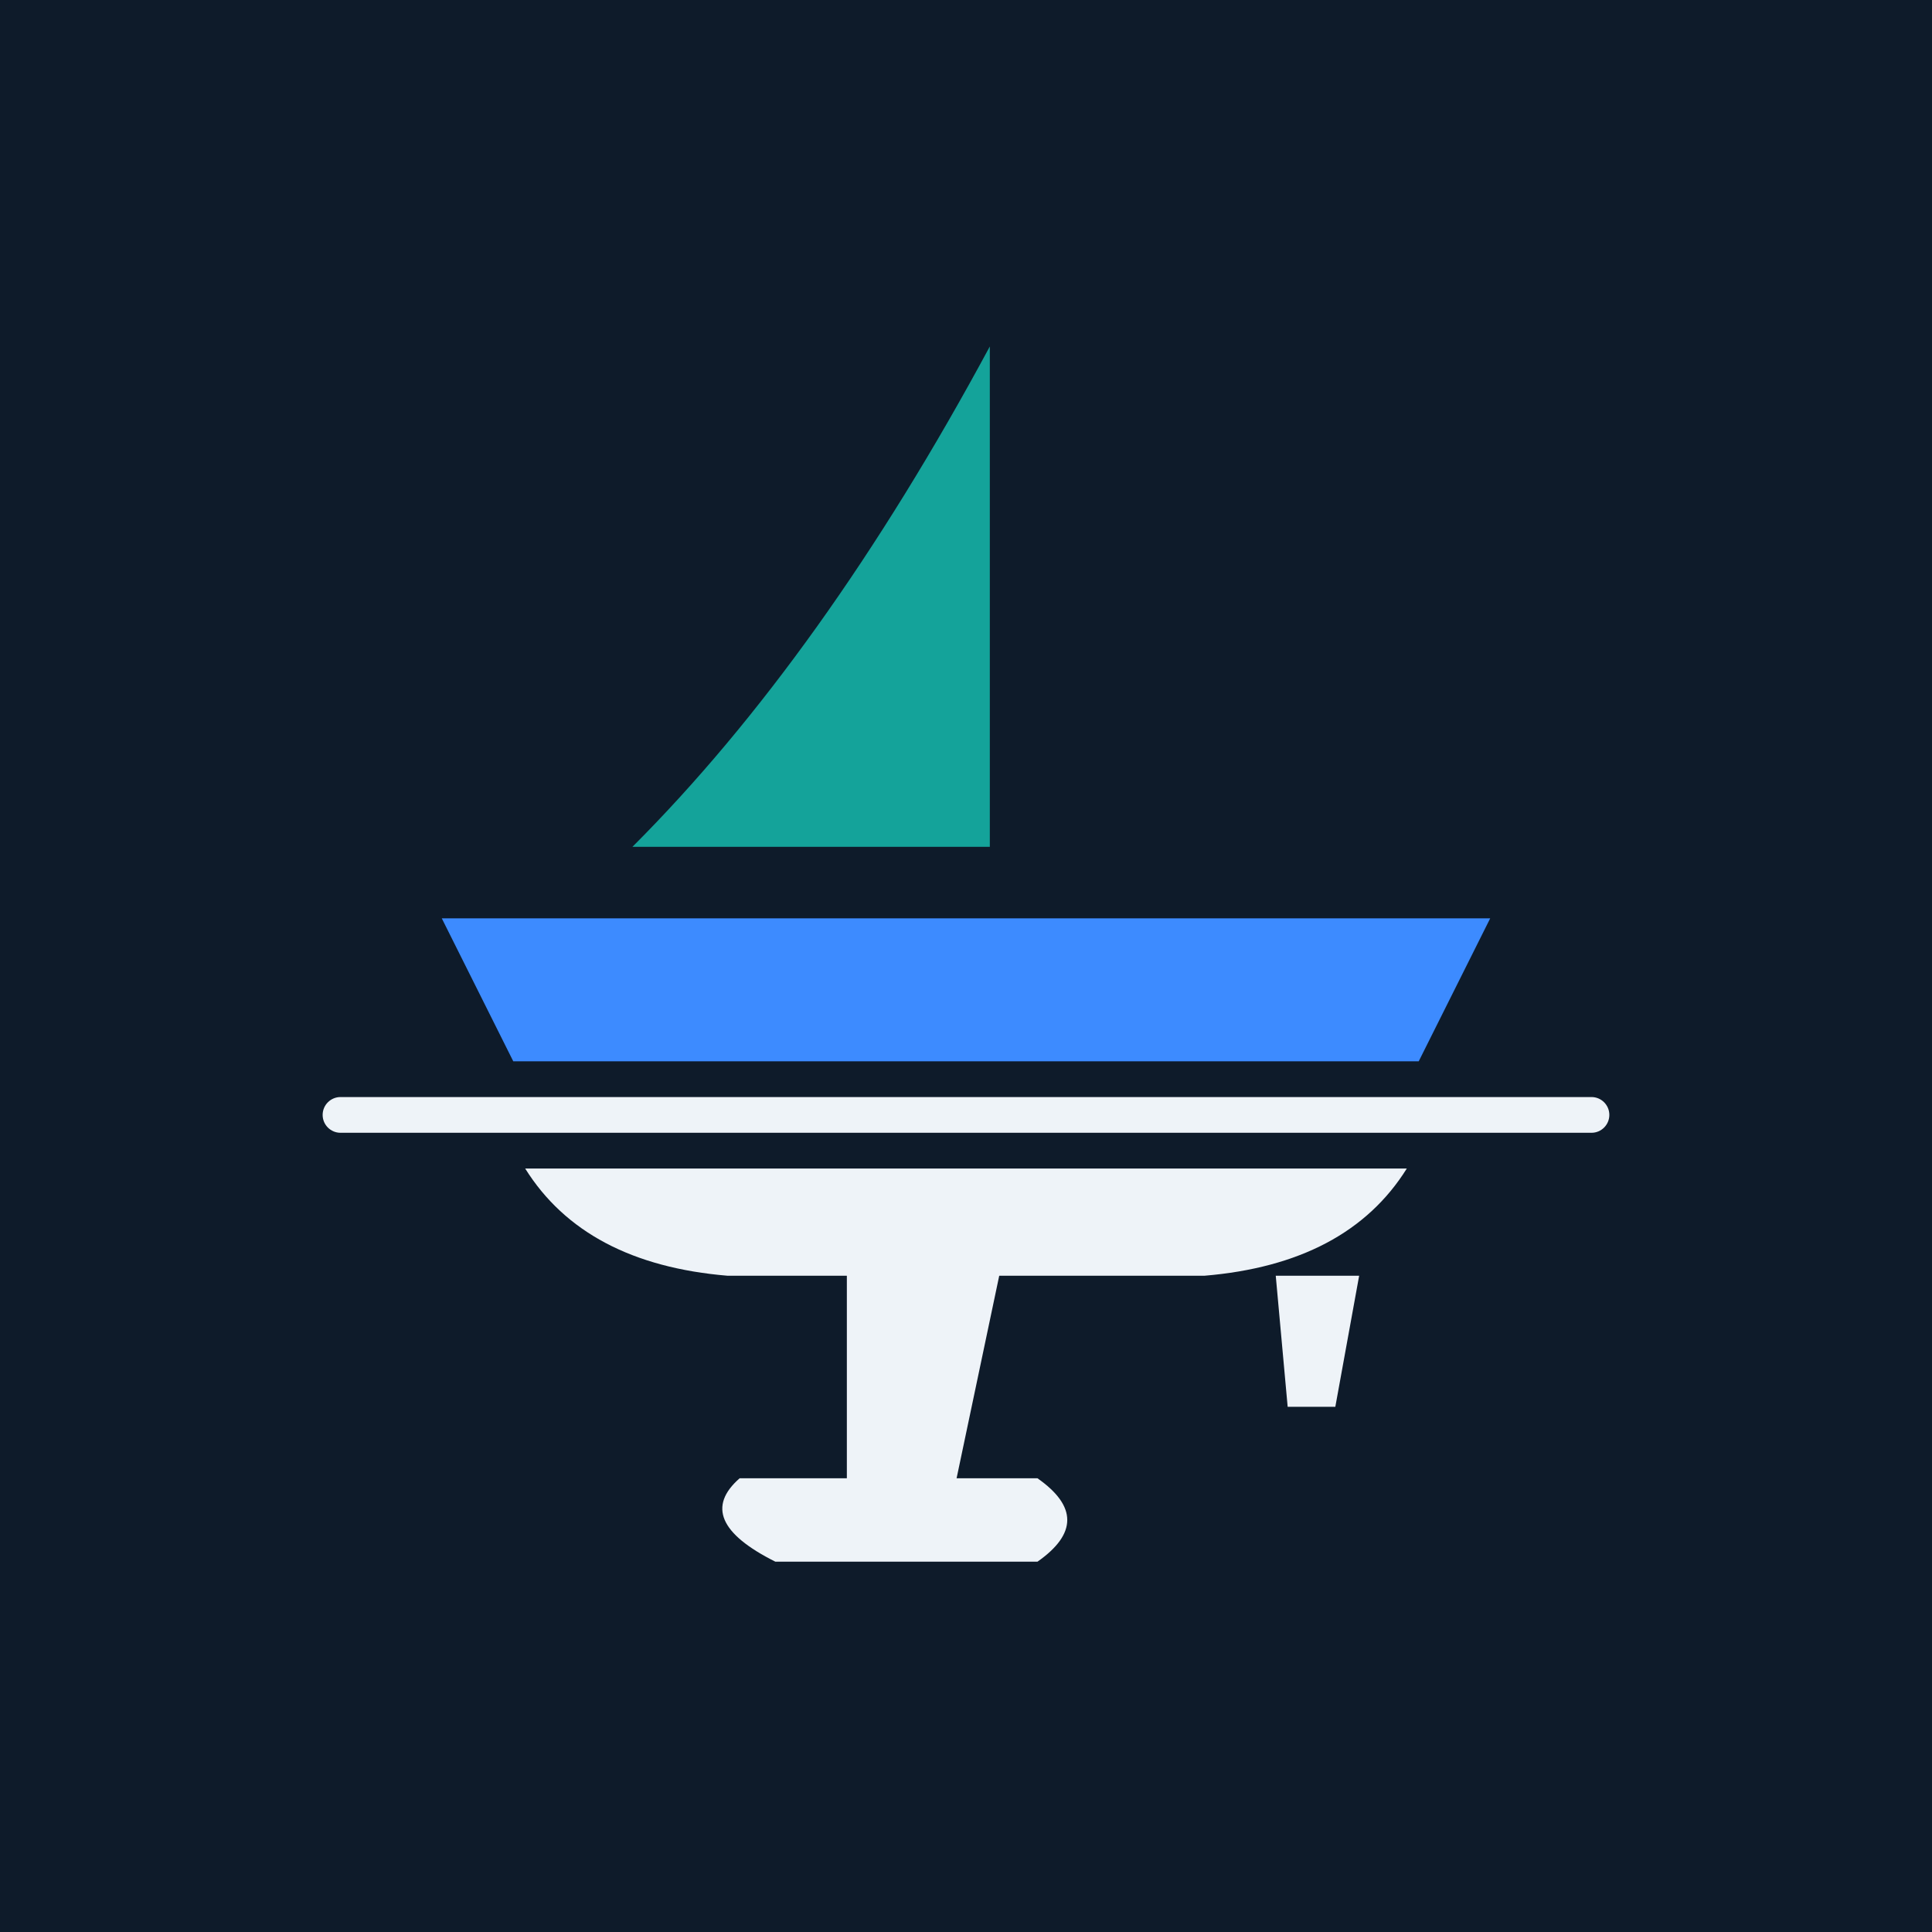
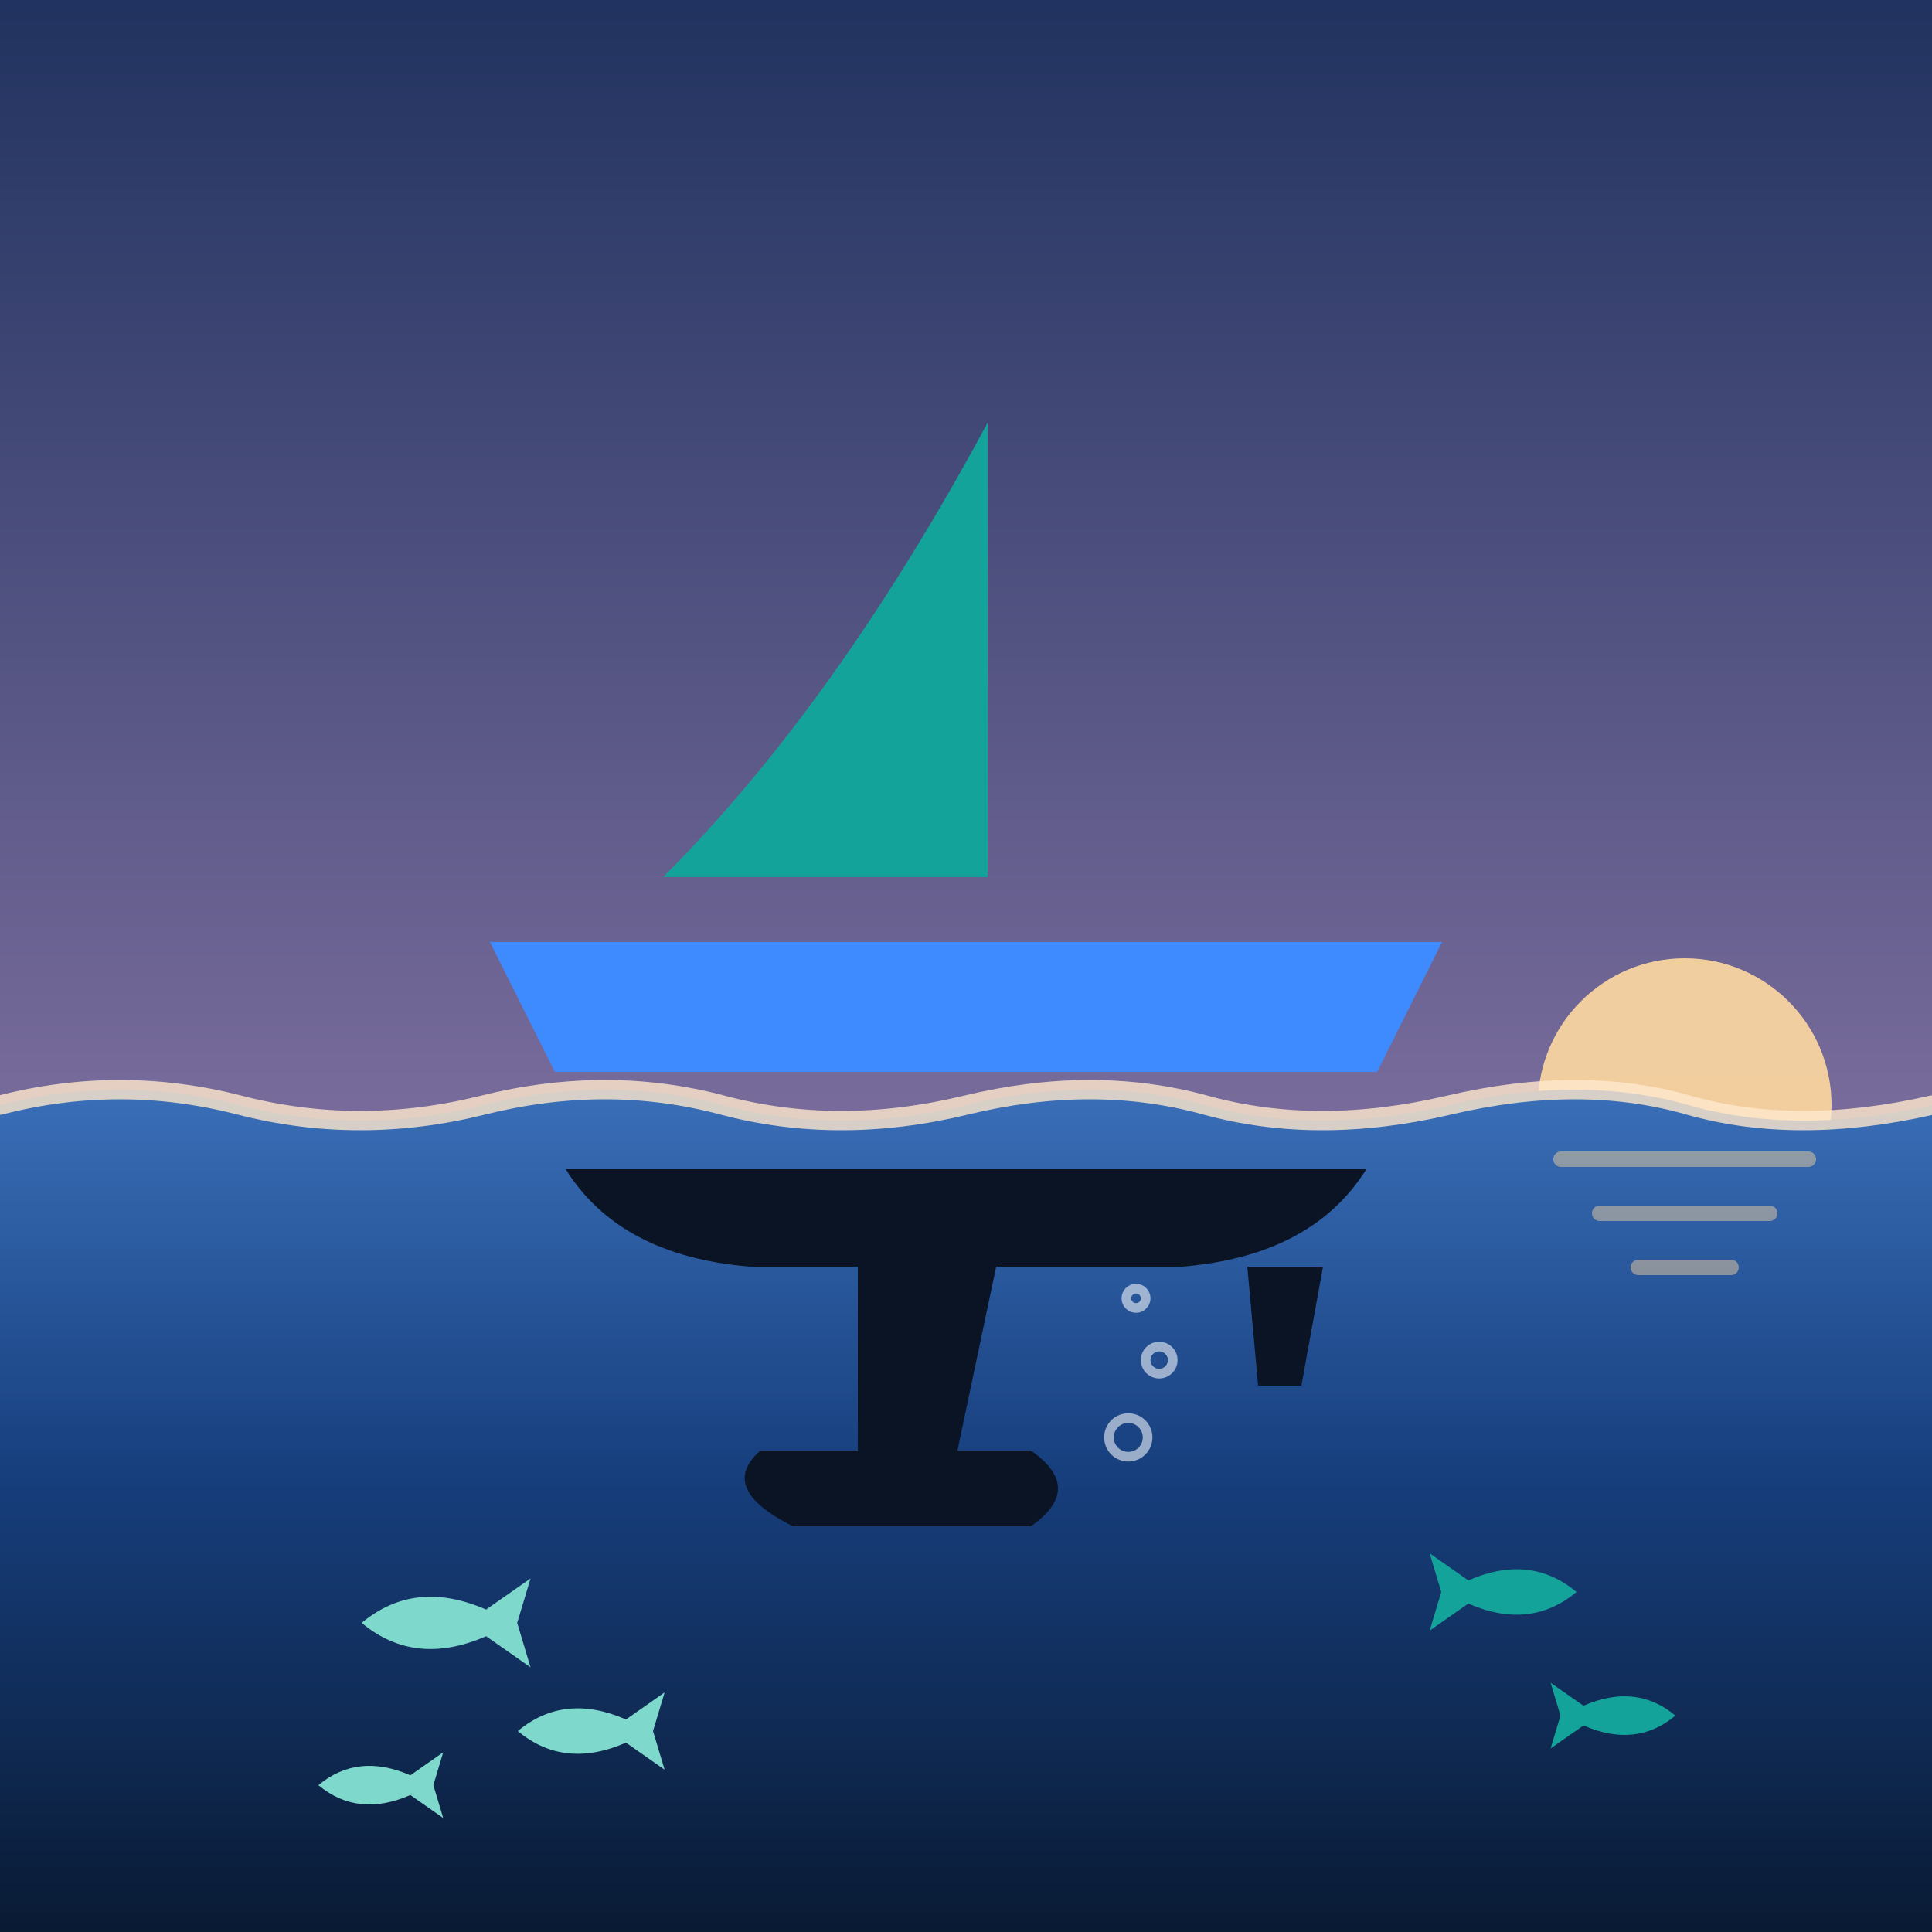
<svg xmlns="http://www.w3.org/2000/svg" viewBox="0 0 500 500" width="500" height="500">
-   <rect width="500" height="500" fill="#0E1B2A" />
-   <g transform="translate(65 65) scale(3.0833)">
+   <defs>
+     <linearGradient id="sky" x1="0" y1="0" x2="0" y2="1">
+       <stop offset="0" stop-color="#20325F" />
+       <stop offset="0.6" stop-color="#7C6E9E" />
+       <stop offset="1" stop-color="#F4B98C" />
+     </linearGradient>
+     <linearGradient id="sea" x1="0" y1="0" x2="0" y2="1">
+       <stop offset="0" stop-color="#3A6FB8" />
+       <stop offset="0.45" stop-color="#173F7E" />
+       <stop offset="1" stop-color="#091A33" />
+     </linearGradient>
+     <g id="fish">
+       <path d="M-16 0 Q-4 -10 12 -3 L22 -10 L19 0 L22 10 L12 3 Q-4 10 -16 0 Z" />
+     </g>
+   </defs>
+   <rect width="500" height="500" fill="url(#sky)" />
+   <circle cx="436" cy="286" r="38" fill="#FFD9A0" opacity="0.9" />
+   <path d="M0 286Q31 278 62 286T125 286T187 286T250 286T312 286T375 286T437 286T500 286V500H0Z" fill="url(#sea)" />
+   <path d="M404 300H468M414 314H458M424 328H448" stroke="#FFD9A0" stroke-width="4" stroke-linecap="round" opacity="0.45" />
+   <path d="M0 286Q31 278 62 286T125 286T187 286T250 286T312 286T375 286T437 286T500 286" fill="none" stroke="#FFE9CC" stroke-width="5" stroke-linecap="round" opacity="0.8" />
+   <g transform="translate(82 87) scale(2.8)">
    <path fill="#14A39A" d="M62 8V50H32Q48 34 62 8Z" />
    <path fill="#3D8BFF" d="M16 56H104L98 68H22Z" />
-     <g fill="#EEF3F8">
-       <rect x="6" y="71" width="108" height="3" rx="1.5" />
+     <g fill="#0B1424">
      <path d="M23 77H97Q92 85 80 86H40Q28 85 23 77Z" />
      <path d="M50 85H63L59 104H50Z" />
      <path d="M41 103H66Q71 106.5 66 110H44Q37 106.5 41 103Z" />
      <path d="M86 86H93L91 97H87Z" />
    </g>
  </g>
+   <g fill="#7FD8CC">
+     <use href="#fish" transform="translate(112 420) scale(1.15)" />
+     <use href="#fish" transform="translate(150 448)" />
+     <use href="#fish" transform="translate(96 462) scale(0.85)" />
+   </g>
+   <g fill="#14A39A">
+     <use href="#fish" transform="translate(392 412) scale(-1 1)" />
+     <use href="#fish" transform="translate(420 444) scale(-0.85 0.85)" />
+   </g>
+   <g fill="none" stroke="#EEF3F8" stroke-width="2.5" opacity="0.6">
+     <circle cx="292" cy="372" r="5" />
+     <circle cx="300" cy="352" r="3.5" />
+     <circle cx="294" cy="336" r="2.5" />
+   </g>
</svg>
